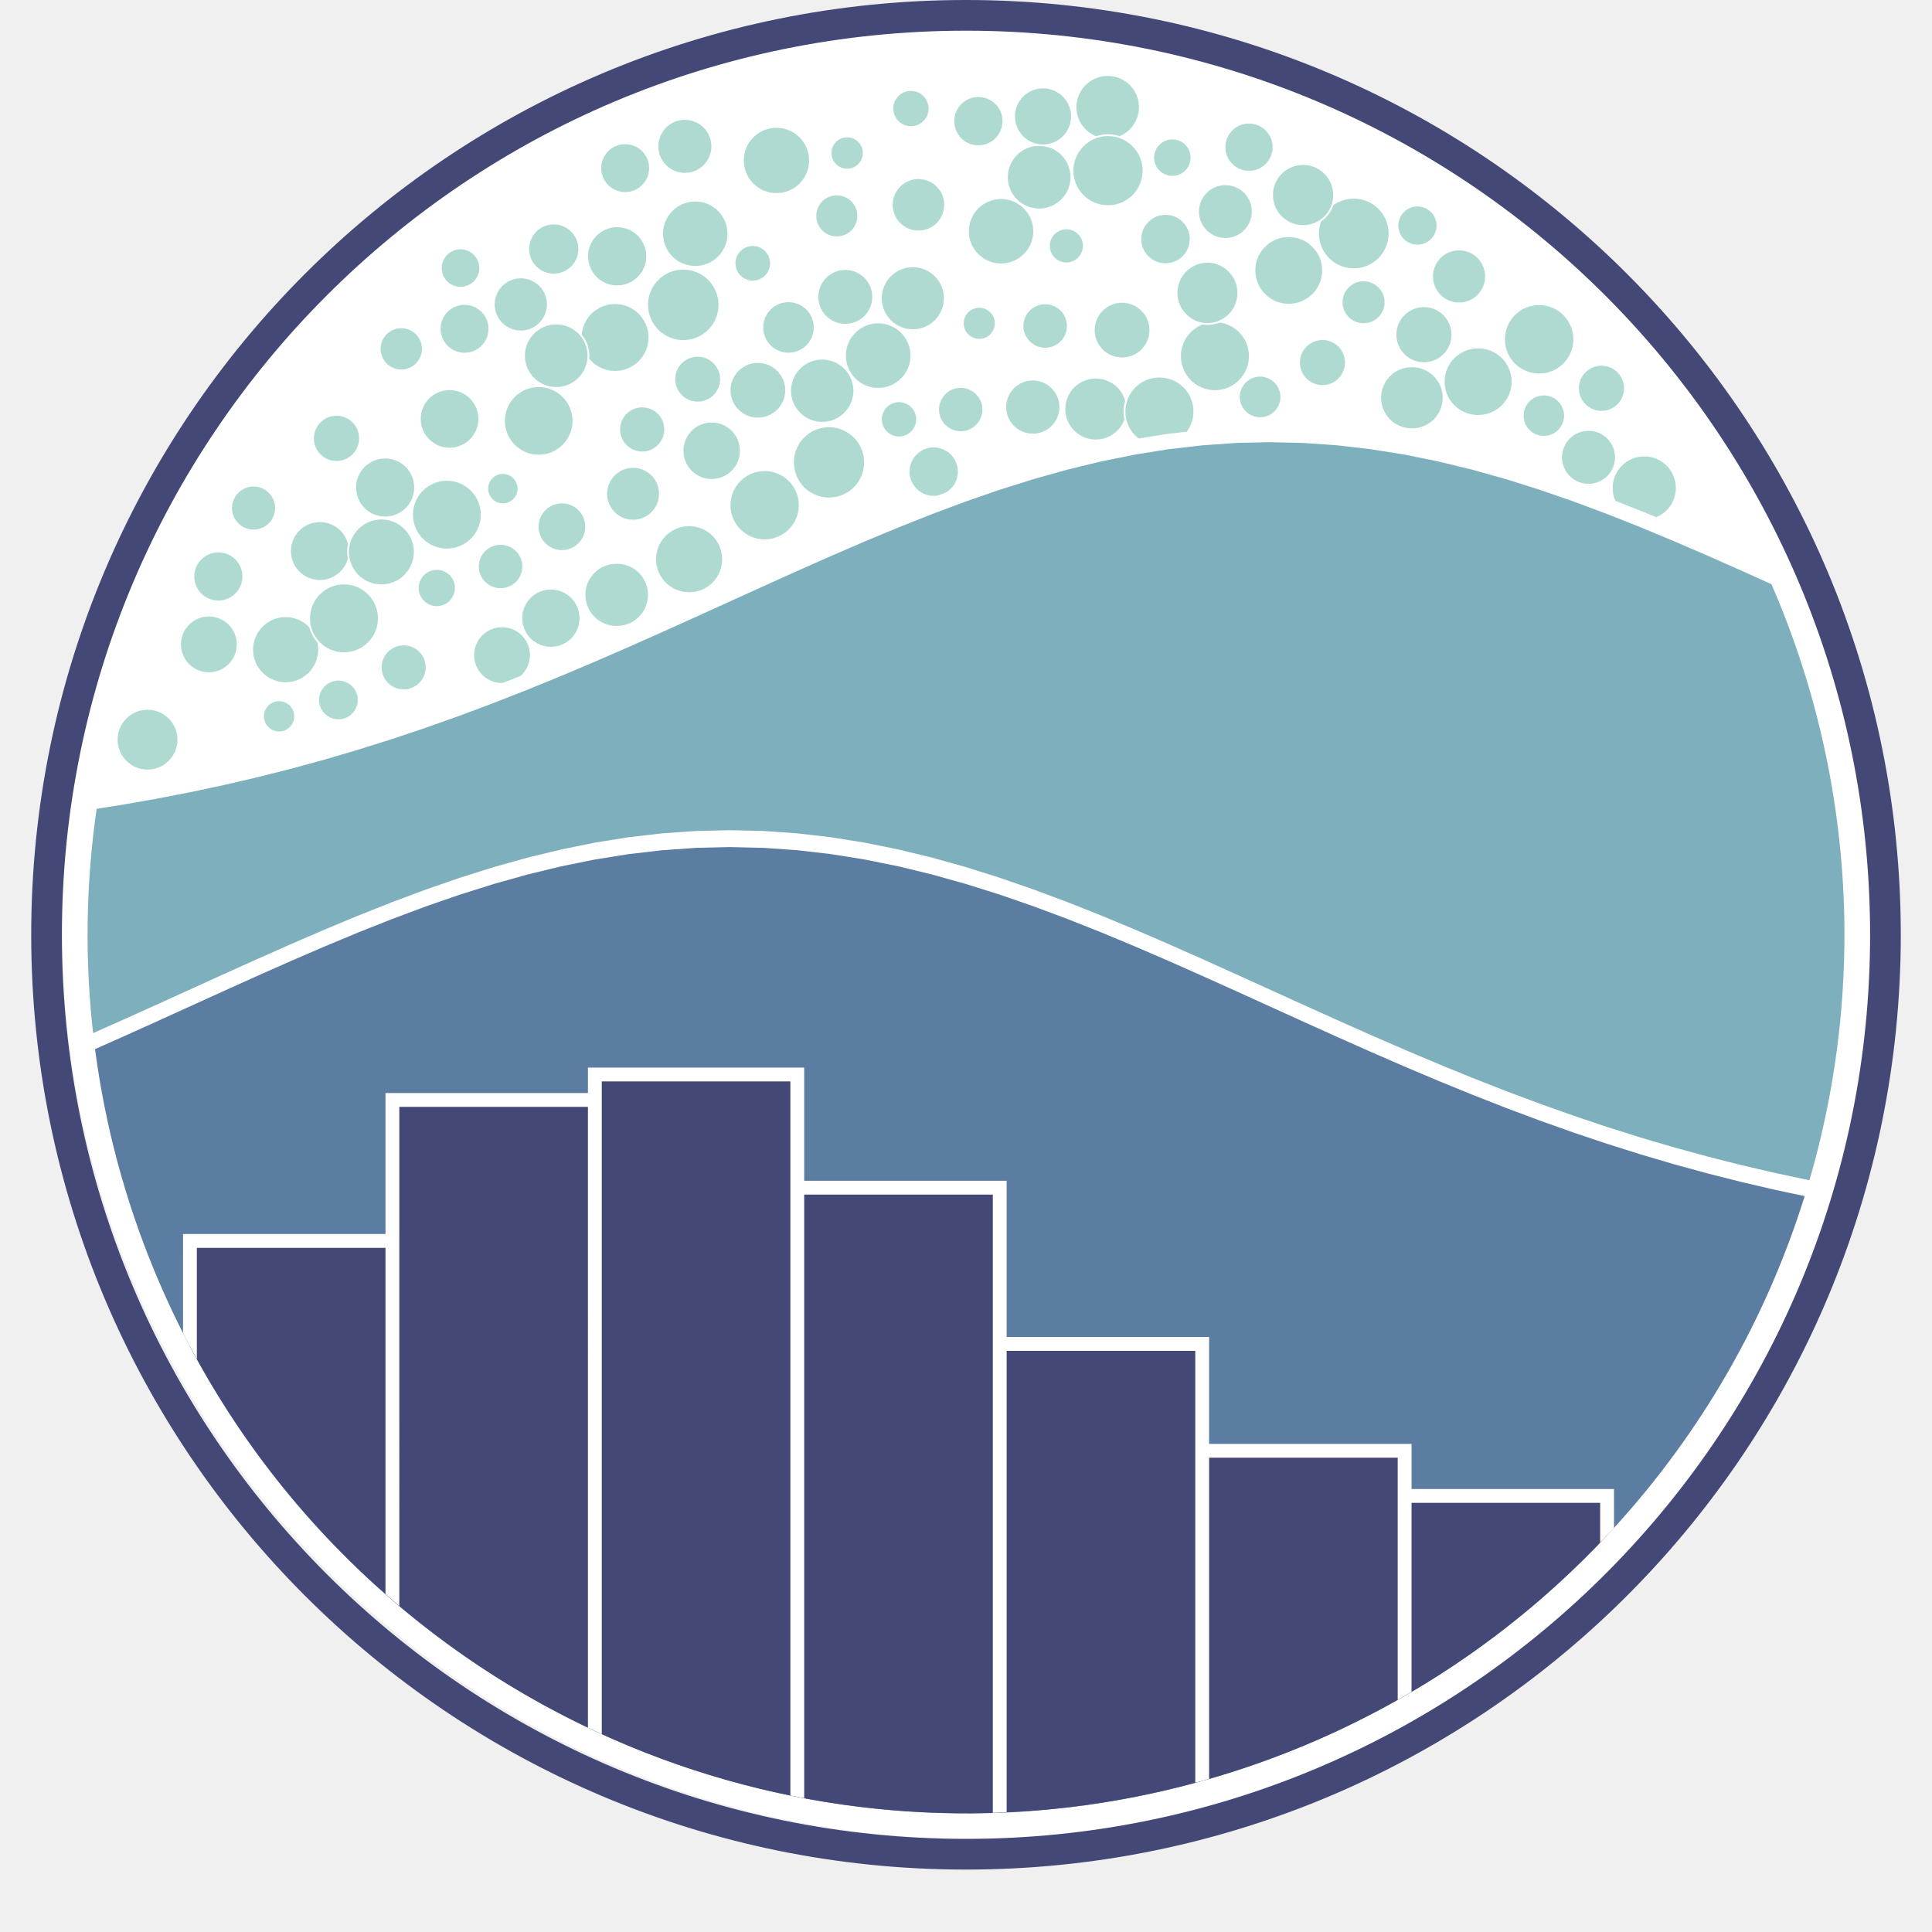
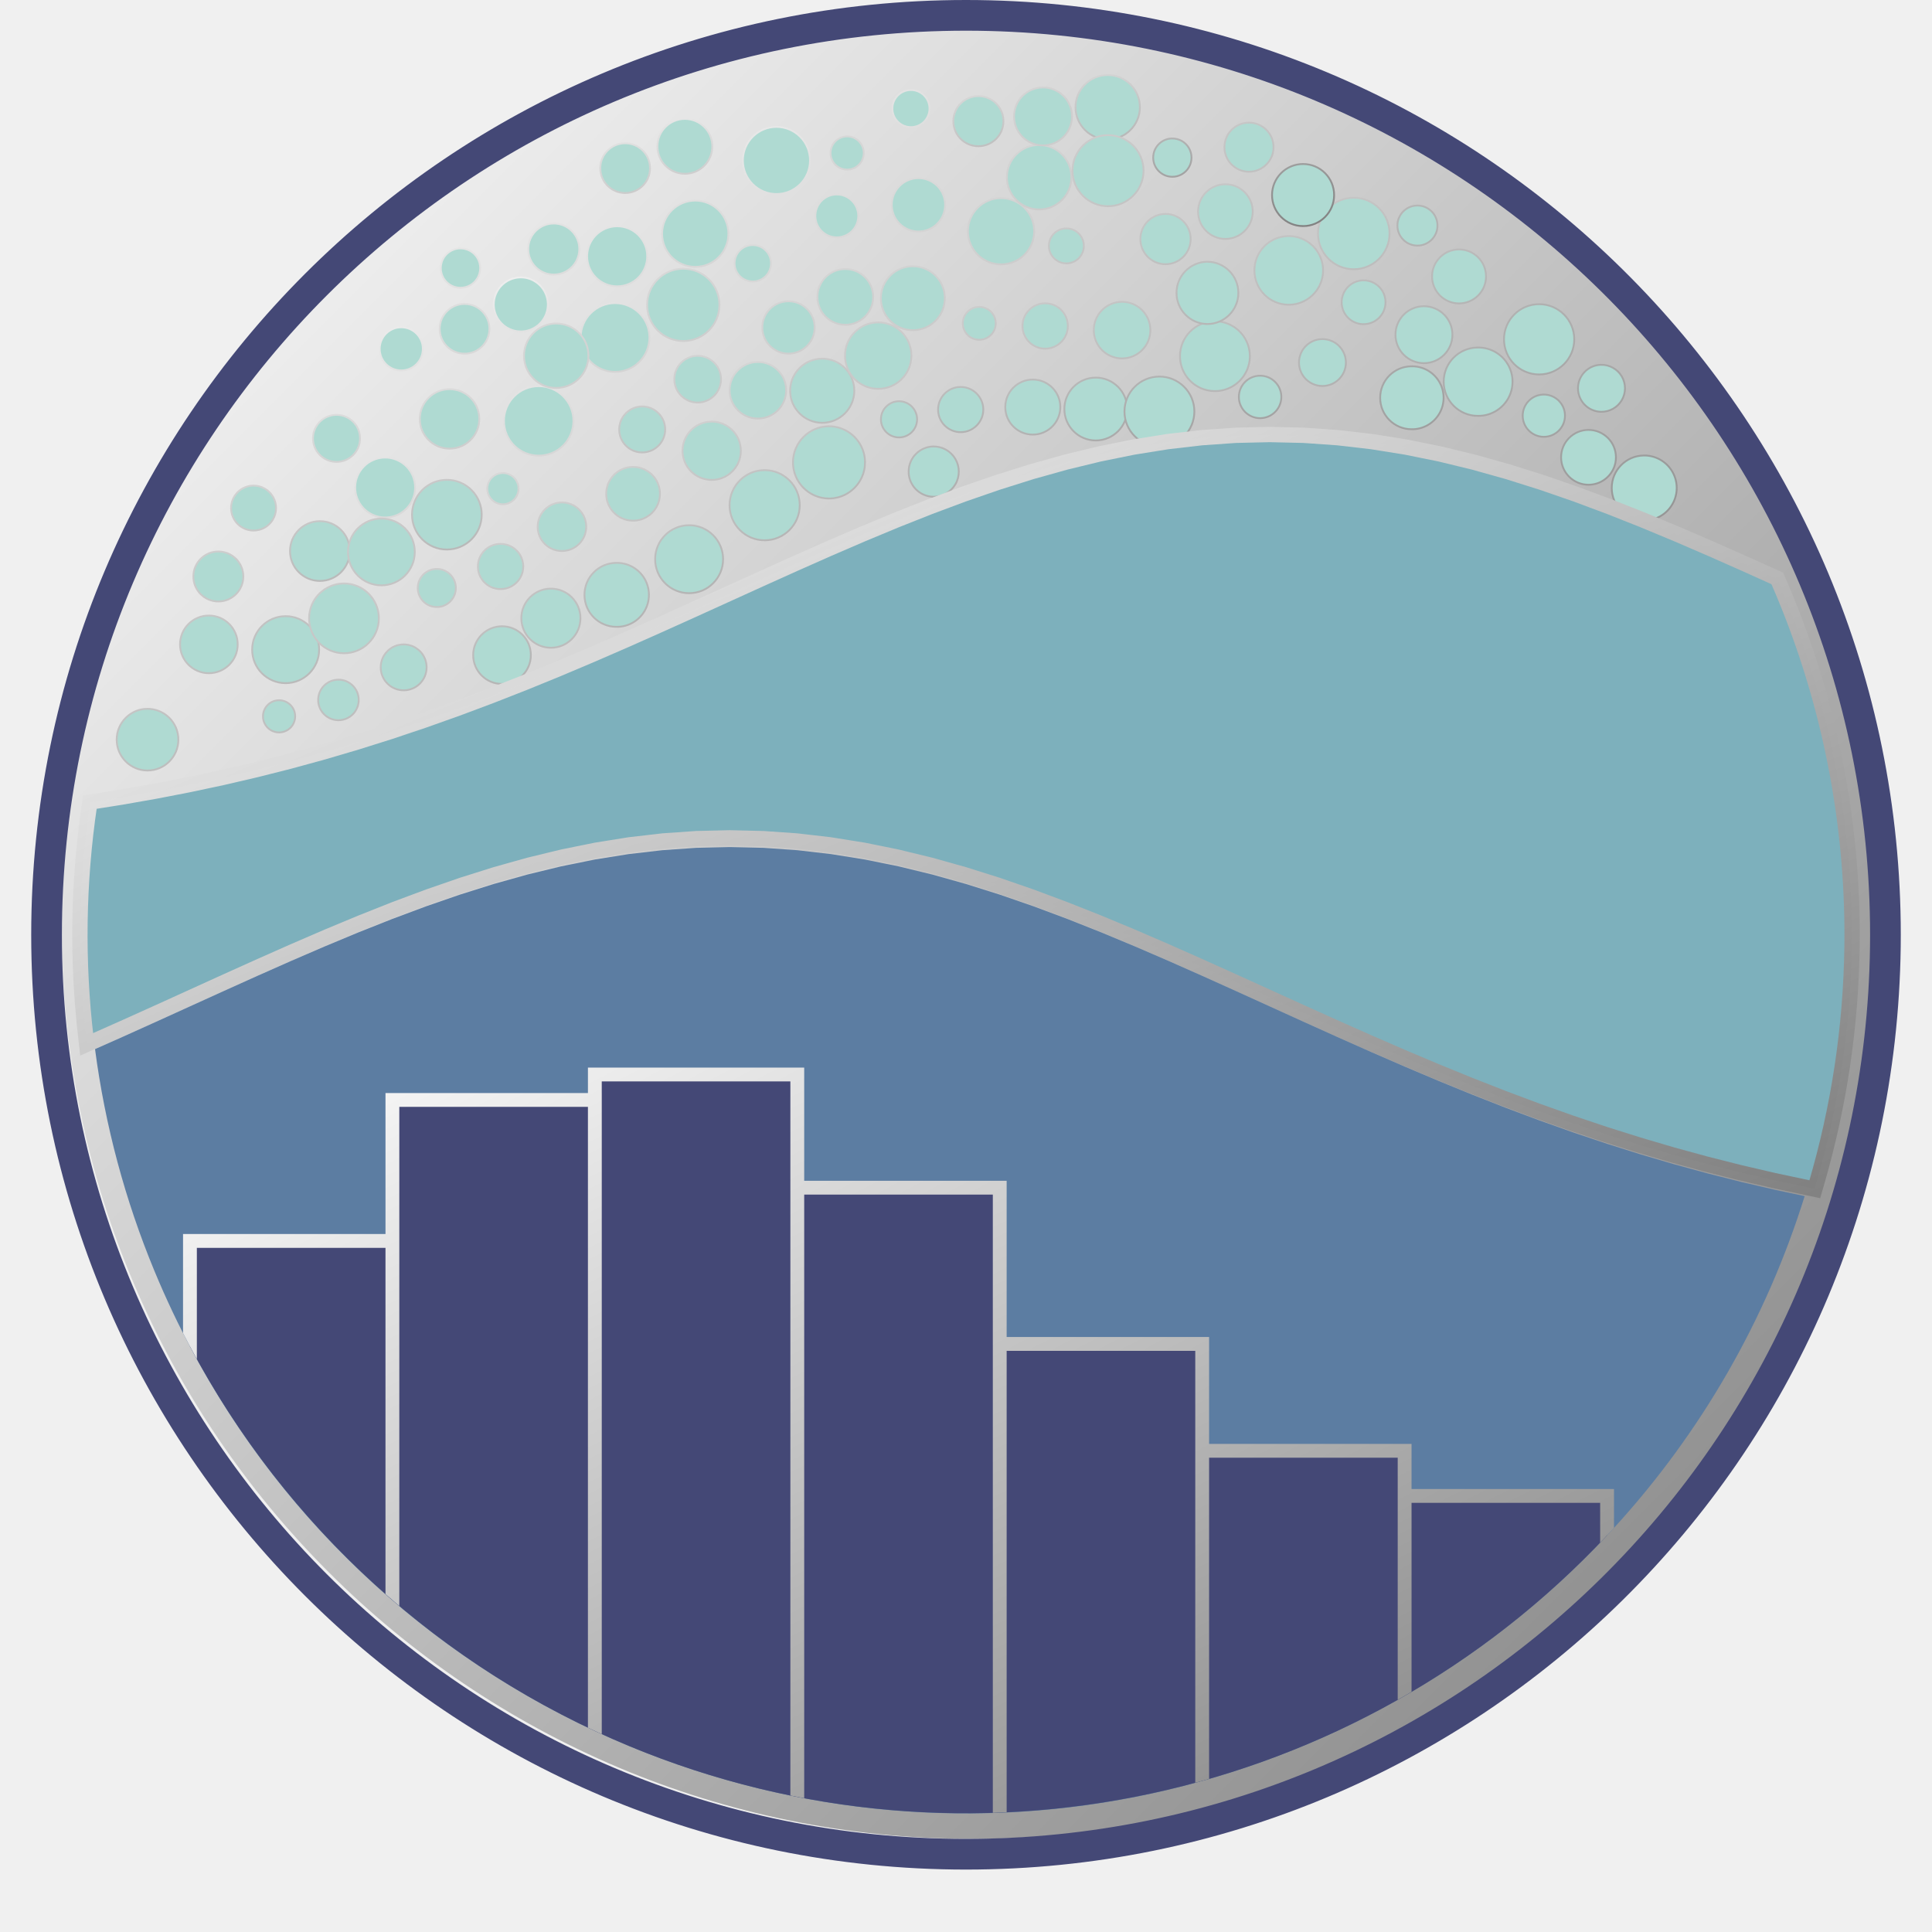
<svg xmlns="http://www.w3.org/2000/svg" height="2500" preserveAspectRatio="xMidYMid" viewBox="0 0 255.993 264.541" width="2500">
-   <path d="m128.902 2.393a124.702 124.702 0 0 0 -124.7 124.7 124.702 124.702 0 0 0 124.7 124.698 124.702 124.702 0 0 0 124.688-123.115l.01-1.584-.01-1.584a124.702 124.702 0 0 0 -124.688-123.115z" fill="#fff" />
-   <g fill="#afdad2" stroke="#fff" stroke-width=".25">
+   <defs>
+     <linearGradient id="whiteToGrayGradient" x1="0%" y1="0%" x2="100%" y2="100%">
+       <stop offset="0%" style="stop-color:white;stop-opacity:1" />
+       <stop offset="100%" style="stop-color:gray;stop-opacity:1" />
+     </linearGradient>
+   </defs>
+   <path d="m128.902 2.393a124.702 124.702 0 0 0 -124.7 124.7 124.702 124.702 0 0 0 124.7 124.698 124.702 124.702 0 0 0 124.688-123.115l.01-1.584-.01-1.584a124.702 124.702 0 0 0 -124.688-123.115z" fill="url(#whiteToGrayGradient)" />
+   <g fill="#afdad2" stroke="url(#whiteToGrayGradient)" stroke-width=".25">
    <path d="m100.427 73.98a4.803 4.803 0 1 0 0-9.606 4.803 4.803 0 0 0 0 9.607zm-10.343 7.242a4.652 4.652 0 1 0 0-9.304 4.652 4.652 0 0 0 0 9.304zm-9.949 4.608a4.38 4.38 0 1 0 0-8.759 4.38 4.38 0 0 0 0 8.76zm29.017-17.571a4.946 4.946 0 1 0 0-9.891 4.946 4.946 0 0 0 0 9.89zm-36.482 7.186a3.323 3.323 0 1 0 0-6.647 3.323 3.323 0 0 0 0 6.647zm-8.205 18.204a3.948 3.948 0 1 0 0-7.896 3.948 3.948 0 0 0 0 7.896zm5.022-31.261a4.757 4.757 0 1 0 0-9.514 4.757 4.757 0 0 0 0 9.514zm12.837 8.903a3.68 3.68 0 1 0 0-7.358 3.68 3.68 0 0 0 0 7.358zm63.444-10.981a4.302 4.302 0 1 0 0-8.605 4.302 4.302 0 0 0 0 8.605zm-90.233 22.806a2.608 2.608 0 1 0 0-5.216 2.608 2.608 0 0 0 0 5.216zm8.665-2.456a3.095 3.095 0 1 0 0-6.188 3.095 3.095 0 0 0 0 6.189zm-15.801-9.805a4.103 4.103 0 1 0 0-8.205 4.103 4.103 0 0 0 0 8.205zm16.141-1.809a2.139 2.139 0 1 0 0-4.277 2.139 2.139 0 0 0 0 4.277zm28.635-3.334a3.992 3.992 0 1 0 0-7.985 3.992 3.992 0 0 0 0 7.985zm30.33 2.311a3.446 3.446 0 1 0 0-6.891 3.446 3.446 0 0 0 0 6.89zm6.307-21.496a2.255 2.255 0 1 0 0-4.51 2.255 2.255 0 0 0 0 4.51zm7.331 12.981a3.768 3.768 0 1 0 0-7.536 3.768 3.768 0 0 0 0 7.536zm-37.643-2.198a3.872 3.872 0 1 0 0-7.744 3.872 3.872 0 0 0 0 7.744zm-48.502 37.211a3.142 3.142 0 1 0 0-6.284 3.142 3.142 0 0 0 0 6.284z" />
    <path d="m154.48 61.132a4.785 4.785 0 1 0 0-9.57 4.785 4.785 0 0 0 0 9.57zm-46.171-3.241a4.392 4.392 0 1 0 0-8.784 4.392 4.392 0 0 0 0 8.784zm-51.029 3.54a4.072 4.072 0 1 0 0-8.144 4.072 4.072 0 0 0 0 8.144zm22.662-10.513a4.708 4.708 0 1 0 0-9.416 4.708 4.708 0 0 0 0 9.416zm88.325 6.34a2.908 2.908 0 1 0 0-5.816 2.908 2.908 0 0 0 0 5.816zm-101.29-11.875a3.7 3.7 0 1 0 0-7.399 3.7 3.7 0 0 0 0 7.399zm16.681 16.567a3.148 3.148 0 1 0 0-6.296 3.148 3.148 0 0 0 0 6.297zm7.541-6.832a3.199 3.199 0 1 0 0-6.397 3.199 3.199 0 0 0 0 6.397zm-49.397 8.125a3.22 3.22 0 1 0 0-6.44 3.22 3.22 0 0 0 0 6.44zm8.868-12.521a2.954 2.954 0 1 0 0-5.908 2.954 2.954 0 0 0 0 5.908zm68.154 9.171a2.476 2.476 0 1 0 0-4.952 2.476 2.476 0 0 0 0 4.952zm-79.294 19.651a4.092 4.092 0 1 0 0-8.185 4.092 4.092 0 0 0 0 8.185zm-9.14-6.9a3.077 3.077 0 1 0 0-6.153 3.077 3.077 0 0 0 0 6.153zm96.879-13.47a3.095 3.095 0 1 0 0-6.19 3.095 3.095 0 0 0 0 6.19zm-70.355 16.069a4.77 4.77 0 1 0 0-9.542 4.77 4.77 0 0 0 0 9.542z" />
    <path d="m162.01 53.552a4.783 4.783 0 1 0 0-9.565 4.783 4.783 0 0 0 0 9.565zm-119.943 45.065a2.776 2.776 0 1 0 0-5.552 2.776 2.776 0 0 0 0 5.552zm69.34-54.147a3.817 3.817 0 1 0 0-7.633 3.817 3.817 0 0 0 0 7.633zm79.294 5.256a3.899 3.899 0 1 0 0-7.798 3.899 3.899 0 0 0 0 7.798zm-51.864-1.986a3.104 3.104 0 1 0 0-6.21 3.104 3.104 0 0 0 0 6.21zm-67.679 40.953a4.047 4.047 0 1 0 0-8.094 4.047 4.047 0 0 0 0 8.094zm78.208-39.617a3.875 3.875 0 1 0 0-7.75 3.875 3.875 0 0 0 0 7.75zm27.438 3.777a3.211 3.211 0 1 0 0-6.423 3.211 3.211 0 0 0 0 6.423zm30.314 6.96a2.895 2.895 0 1 0 0-5.79 2.895 2.895 0 0 0 0 5.79zm-108.316-21.269a2.495 2.495 0 1 0 0-4.99 2.495 2.495 0 0 0 0 4.99zm22.683-6.848a3.652 3.652 0 1 0 0-7.305 3.652 3.652 0 0 0 0 7.305zm84.987 19.578a4.812 4.812 0 1 0 0-9.624 4.812 4.812 0 0 0 0 9.624zm-90.498 1.966a4.547 4.547 0 1 0 0-9.095 4.547 4.547 0 0 0 0 9.095zm16.823-17.04a4.536 4.536 0 1 0 0-9.073 4.536 4.536 0 0 0 0 9.072zm39.323 5.525a4.7 4.7 0 1 0 0-9.399 4.7 4.7 0 0 0 0 9.399zm48.649 29.541a4.45 4.45 0 1 0 0-8.898 4.45 4.45 0 0 0 0 8.898zm-100.311-53.86a2.54 2.54 0 1 0 0-5.08 2.54 2.54 0 0 0 0 5.08z" />
    <path d="m161.022 44.37a4.266 4.266 0 1 0 0-8.532 4.266 4.266 0 0 0 0 8.531zm-5.707-8.194a3.443 3.443 0 1 0 0-6.886 3.443 3.443 0 0 0 0 6.886zm-17.302-7.496a4.418 4.418 0 1 0 0-8.836 4.418 4.418 0 0 0 0 8.836zm-48.731 18.015a4.952 4.952 0 1 0 0-9.904 4.952 4.952 0 0 0 0 9.904zm-30.553-7.292a2.697 2.697 0 1 0 0-5.393 2.697 2.697 0 0 0 0 5.393zm12.821-1.808a3.496 3.496 0 1 0 0-6.993 3.496 3.496 0 0 0 0 6.993zm117.466 21.18a4.31 4.31 0 1 0 0-8.619 4.31 4.31 0 0 0 0 8.62zm-47.278-22.715a2.393 2.393 0 1 0 0-4.786 2.393 2.393 0 0 0 0 4.786zm-50.814.482a4.539 4.539 0 1 0 0-9.078 4.539 4.539 0 0 0 0 9.078zm-66.598 55.636a3.946 3.946 0 1 0 0-7.892 3.946 3.946 0 0 0 0 7.892zm10.512 1.362a4.585 4.585 0 1 0 0-9.17 4.585 4.585 0 0 0 0 9.17zm37.049-40.42a4.412 4.412 0 1 0 0-8.824 4.412 4.412 0 0 0 0 8.825zm-46.264 29.236a3.42 3.42 0 1 0 0-6.84 3.42 3.42 0 0 0 0 6.84zm137.891-49.643a3.742 3.742 0 1 0 0-7.485 3.742 3.742 0 0 0 0 7.485zm-104.18 15.714a3.405 3.405 0 1 0 0-6.811 3.405 3.405 0 0 0 0 6.81z" />
    <path d="m42.825 89.445a4.776 4.776 0 1 0 0-9.552 4.776 4.776 0 0 0 0 9.552zm155.259-32.502a4.68 4.68 0 1 0 0-9.359 4.68 4.68 0 0 0 0 9.36zm16.871-.557a3.219 3.219 0 1 0 0-6.437 3.219 3.219 0 0 0 0 6.437zm-111.266-7.966a3.585 3.585 0 1 0 0-7.17 3.585 3.585 0 0 0 0 7.17zm78.693-4.03a3.003 3.003 0 1 0 0-6.005 3.003 3.003 0 0 0 0 6.005zm-1.29-7.523a4.897 4.897 0 1 0 0-9.794 4.897 4.897 0 0 0 0 9.794zm-60.374 8.346a4.378 4.378 0 1 0 0-8.757 4.378 4.378 0 0 0 0 8.757zm92.517 21.163a3.756 3.756 0 1 0 0-7.512 3.756 3.756 0 0 0 0 7.512zm-179.297 33.912a2.203 2.203 0 1 0 0-4.406 2.203 2.203 0 0 0 0 4.406zm46.294-61.082a4.113 4.113 0 1 0 0-8.226 4.113 4.113 0 0 0 0 8.226zm30.021-6.706a2.938 2.938 0 1 0 0-5.875 2.938 2.938 0 0 0 0 5.875zm85.254 9.046a3.696 3.696 0 1 0 0-7.393 3.696 3.696 0 0 0 0 7.393zm-93.464-14.978a4.596 4.596 0 1 0 0-9.193 4.596 4.596 0 0 0 0 9.193z" />
    <path d="m174.151 30.958a4.25 4.25 0 1 0 0-8.501 4.25 4.25 0 0 0 0 8.5zm-92.824-4.532a3.405 3.405 0 1 0 0-6.81 3.405 3.405 0 0 0 0 6.81zm8.176-2.632a3.756 3.756 0 1 0 0-7.513 3.756 3.756 0 0 0 0 7.513zm57.896-4.708a4.407 4.407 0 1 0 0-8.814 4.407 4.407 0 0 0 0 8.814zm-17.707.934a3.43 3.43 0 1 0 0-6.86 3.43 3.43 0 0 0 0 6.86zm26.508 4.186a2.623 2.623 0 1 0 0-5.245 2.623 2.623 0 0 0 0 5.245z" />
    <path d="m147.442 28.233a4.864 4.864 0 1 0 0-9.728 4.864 4.864 0 0 0 0 9.728zm19.303-4.72a3.361 3.361 0 1 0 0-6.722 3.361 3.361 0 0 0 0 6.722zm-150.819 81.988a4.222 4.222 0 1 0 0-8.444 4.222 4.222 0 0 0 0 8.444zm95.796-82.277a2.273 2.273 0 1 0 0-4.547 2.273 2.273 0 0 0 0 4.547zm78.088 10.406a2.743 2.743 0 1 0 0-5.487 2.743 2.743 0 0 0 0 5.486zm-51.268-13.723a3.967 3.967 0 1 0 0-7.934 3.967 3.967 0 0 0 0 7.934zm-90.592 60.24a4.57 4.57 0 1 0 0-9.142 4.57 4.57 0 0 0 0 9.142z" />
  </g>
-   <path d="m174.343 58.56-4.717-.112-4.718.108-4.717.328-4.715.543-4.71.753-4.706.951-4.698 1.14-4.691 1.314-4.684 1.474-4.676 1.616-4.667 1.741-4.66 1.848-4.653 1.936-4.645 2.005-4.639 2.056-4.632 2.087-9.246 4.2-4.614 2.081-4.61 2.048-4.605 2.002-4.6 1.945-4.596 1.878-4.593 1.801-4.59 1.72-4.587 1.63-4.585 1.538-4.583 1.444-4.581 1.348-4.582 1.252-4.58 1.158-4.581 1.064-4.582.974-4.582.886-4.584.804-5.028.795-.222 1.53a122.374 122.374 0 0 0 -.496 31.246l.32 2.843 6.64-2.947 4.63-2.088 9.246-4.2 4.614-2.08 4.608-2.042 4.602-1.986 4.594-1.912 4.588-1.82 4.58-1.708 4.572-1.58 4.564-1.437 4.557-1.277 4.549-1.103 4.541-.92 4.535-.723 4.53-.522 4.525-.315 4.523-.104 4.522.109 4.522.318 4.526.526 4.53.727 4.534.921 4.542 1.105 4.549 1.277 4.556 1.436 4.564 1.579 4.573 1.707 4.58 1.817 4.587 1.91 4.595 1.983 4.601 2.04 4.608 2.076 9.235 4.195 4.625 2.086 4.63 2.057 4.636 2.016 4.64 1.962 4.643 1.897 4.647 1.823 4.65 1.742 4.654 1.655 4.655 1.563 4.657 1.468 4.658 1.371 4.66 1.274 4.658 1.178 4.66 1.083 6.552 1.395.544-1.87a122.381 122.381 0 0 0 4.866-32.645l.01-1.542-.01-1.554-.032-1.664a122.399 122.399 0 0 0 -9.274-43.627l-.423-1.01-.756-1.748-4.763-2.142-4.63-2.052-4.639-2.002-4.645-1.934-4.653-1.845-4.66-1.74-4.667-1.615-4.676-1.473-4.684-1.314-4.69-1.141-4.7-.954-4.704-.755-4.71-.547zm-4.766 1.985 4.62.108 4.62.323 4.62.535 4.62.74 4.62.936 4.62 1.122 4.62 1.295 4.62 1.455 4.62 1.598 4.62 1.724 4.62 1.833 4.62 1.922 4.62 1.995 4.62 2.047 4.024 1.81a120.28 120.28 0 0 1 9.955 44.845l.032 1.636.01 1.528-.01 1.528a120.284 120.284 0 0 1 -4.783 32.085l-4.608-.98-4.62-1.074-4.62-1.168-4.62-1.263-4.62-1.36-4.62-1.455-4.62-1.551-4.62-1.643-4.62-1.73-4.62-1.813-4.62-1.887-4.62-1.953-4.62-2.01-4.62-2.052-4.62-2.083-9.24-4.198-4.62-2.082-4.62-2.047-4.62-1.994-4.62-1.923-4.62-1.833-4.62-1.724-4.62-1.598-4.62-1.454-4.62-1.296-4.62-1.122-4.62-.936-4.62-.74-4.62-.535-4.62-.323-4.62-.108-4.62.108-4.62.323-4.62.535-4.62.74-4.62.936-4.62 1.122-4.62 1.296-4.62 1.454-4.62 1.598-4.62 1.724-4.62 1.833-4.62 1.923-4.62 1.994-4.62 2.047-4.62 2.082-9.24 4.198-4.62 2.083-4.025 1.787a120.275 120.275 0 0 1 .488-30.712l3.536-.559 4.62-.81 4.62-.895 4.62-.983 4.62-1.073 4.62-1.168 4.62-1.263 4.62-1.36 4.62-1.456 4.62-1.55 4.62-1.643 4.62-1.73 4.62-1.813 4.62-1.887 4.62-1.954 4.62-2.008 4.62-2.053 4.62-2.083 9.24-4.198 4.62-2.082 4.62-2.047 4.62-1.995 4.62-1.922 4.62-1.833 4.62-1.724 4.62-1.598 4.62-1.455 4.62-1.295 4.62-1.122 4.62-.937 4.621-.74 4.62-.534 4.62-.323z" fill="#fff" />
-   <path d="m169.577 60.045 4.643.108 4.643.325 4.642.537 4.641.743 4.64.94 4.638 1.127 4.636 1.3 4.634 1.46 4.632 1.601 4.636 1.73 4.627 1.836 4.626 1.925 4.625 1.997 4.623 2.048 4.201 1.893a120.778 120.778 0 0 1 10.087 45.827l.017 1.024.01 1.534-.01 1.531a120.784 120.784 0 0 1 -4.933 32.663l-5.07-1.077-4.63-1.076-4.63-1.17-4.629-1.266-4.63-1.363-4.628-1.458-4.628-1.554-4.628-1.646-4.627-1.733-4.627-1.815-4.626-1.89-4.624-1.955-4.624-2.01-4.622-2.054-4.622-2.084-9.238-4.197-4.618-2.08-4.615-2.046-4.614-1.992-4.612-1.92-4.61-1.828-4.615-1.722-4.608-1.594-4.606-1.45-4.604-1.291-4.602-1.118-4.6-.932-4.6-.737-4.597-.532-4.598-.321-4.596-.108-4.597.108-4.597.321-4.598.532-4.6.737-4.6.932-4.602 1.118-4.604 1.29-4.606 1.451-4.607 1.594-4.605 1.718-4.612 1.83-4.614 1.92-4.616 1.992-4.617 2.046-4.619 2.081-9.241 4.199-4.622 2.084-4.647 2.065a120.776 120.776 0 0 1 .465-31.882l3.892-.617 4.611-.809 4.612-.892 4.61-.98 4.611-1.072 4.61-1.165 4.611-1.26 4.611-1.358 4.612-1.453 4.611-1.547 4.612-1.64 4.613-1.728 4.614-1.81 4.614-1.885 4.615-1.951 4.617-2.007 4.617-2.052 4.619-2.083 9.241-4.198 4.623-2.083 4.625-2.05 4.626-1.996 4.627-1.926 4.63-1.836 4.626-1.727 4.632-1.602 4.634-1.459 4.636-1.3 4.638-1.126 4.64-.94 4.64-.744 4.643-.537 4.643-.325z" fill="#7db0bc" stroke="#fff" />
+   <path d="m174.343 58.56-4.717-.112-4.718.108-4.717.328-4.715.543-4.71.753-4.706.951-4.698 1.14-4.691 1.314-4.684 1.474-4.676 1.616-4.667 1.741-4.66 1.848-4.653 1.936-4.645 2.005-4.639 2.056-4.632 2.087-9.246 4.2-4.614 2.081-4.61 2.048-4.605 2.002-4.6 1.945-4.596 1.878-4.593 1.801-4.59 1.72-4.587 1.63-4.585 1.538-4.583 1.444-4.581 1.348-4.582 1.252-4.58 1.158-4.581 1.064-4.582.974-4.582.886-4.584.804-5.028.795-.222 1.53a122.374 122.374 0 0 0 -.496 31.246l.32 2.843 6.64-2.947 4.63-2.088 9.246-4.2 4.614-2.08 4.608-2.042 4.602-1.986 4.594-1.912 4.588-1.82 4.58-1.708 4.572-1.58 4.564-1.437 4.557-1.277 4.549-1.103 4.541-.92 4.535-.723 4.53-.522 4.525-.315 4.523-.104 4.522.109 4.522.318 4.526.526 4.53.727 4.534.921 4.542 1.105 4.549 1.277 4.556 1.436 4.564 1.579 4.573 1.707 4.58 1.817 4.587 1.91 4.595 1.983 4.601 2.04 4.608 2.076 9.235 4.195 4.625 2.086 4.63 2.057 4.636 2.016 4.64 1.962 4.643 1.897 4.647 1.823 4.65 1.742 4.654 1.655 4.655 1.563 4.657 1.468 4.658 1.371 4.66 1.274 4.658 1.178 4.66 1.083 6.552 1.395.544-1.87a122.381 122.381 0 0 0 4.866-32.645l.01-1.542-.01-1.554-.032-1.664a122.399 122.399 0 0 0 -9.274-43.627l-.423-1.01-.756-1.748-4.763-2.142-4.63-2.052-4.639-2.002-4.645-1.934-4.653-1.845-4.66-1.74-4.667-1.615-4.676-1.473-4.684-1.314-4.69-1.141-4.7-.954-4.704-.755-4.71-.547zm-4.766 1.985 4.62.108 4.62.323 4.62.535 4.62.74 4.62.936 4.62 1.122 4.62 1.295 4.62 1.455 4.62 1.598 4.62 1.724 4.62 1.833 4.62 1.922 4.62 1.995 4.62 2.047 4.024 1.81a120.28 120.28 0 0 1 9.955 44.845l.032 1.636.01 1.528-.01 1.528a120.284 120.284 0 0 1 -4.783 32.085l-4.608-.98-4.62-1.074-4.62-1.168-4.62-1.263-4.62-1.36-4.62-1.455-4.62-1.551-4.62-1.643-4.62-1.73-4.62-1.813-4.62-1.887-4.62-1.953-4.62-2.01-4.62-2.052-4.62-2.083-9.24-4.198-4.62-2.082-4.62-2.047-4.62-1.994-4.62-1.923-4.62-1.833-4.62-1.724-4.62-1.598-4.62-1.454-4.62-1.296-4.62-1.122-4.62-.936-4.62-.74-4.62-.535-4.62-.323-4.62-.108-4.62.108-4.62.323-4.62.535-4.62.74-4.62.936-4.62 1.122-4.62 1.296-4.62 1.454-4.62 1.598-4.62 1.724-4.62 1.833-4.62 1.923-4.62 1.994-4.62 2.047-4.62 2.082-9.24 4.198-4.62 2.083-4.025 1.787a120.275 120.275 0 0 1 .488-30.712l3.536-.559 4.62-.81 4.62-.895 4.62-.983 4.62-1.073 4.62-1.168 4.62-1.263 4.62-1.36 4.62-1.456 4.62-1.55 4.62-1.643 4.62-1.73 4.62-1.813 4.62-1.887 4.62-1.954 4.62-2.008 4.62-2.053 4.62-2.083 9.24-4.198 4.62-2.082 4.62-2.047 4.62-1.995 4.62-1.922 4.62-1.833 4.62-1.724 4.62-1.598 4.62-1.455 4.62-1.295 4.62-1.122 4.62-.937 4.621-.74 4.62-.534 4.62-.323z" fill="url(#whiteToGrayGradient)" />
+   <path d="m169.577 60.045 4.643.108 4.643.325 4.642.537 4.641.743 4.64.94 4.638 1.127 4.636 1.3 4.634 1.46 4.632 1.601 4.636 1.73 4.627 1.836 4.626 1.925 4.625 1.997 4.623 2.048 4.201 1.893a120.778 120.778 0 0 1 10.087 45.827l.017 1.024.01 1.534-.01 1.531a120.784 120.784 0 0 1 -4.933 32.663l-5.07-1.077-4.63-1.076-4.63-1.17-4.629-1.266-4.63-1.363-4.628-1.458-4.628-1.554-4.628-1.646-4.627-1.733-4.627-1.815-4.626-1.89-4.624-1.955-4.624-2.01-4.622-2.054-4.622-2.084-9.238-4.197-4.618-2.08-4.615-2.046-4.614-1.992-4.612-1.92-4.61-1.828-4.615-1.722-4.608-1.594-4.606-1.45-4.604-1.291-4.602-1.118-4.6-.932-4.6-.737-4.597-.532-4.598-.321-4.596-.108-4.597.108-4.597.321-4.598.532-4.6.737-4.6.932-4.602 1.118-4.604 1.29-4.606 1.451-4.607 1.594-4.605 1.718-4.612 1.83-4.614 1.92-4.616 1.992-4.617 2.046-4.619 2.081-9.241 4.199-4.622 2.084-4.647 2.065a120.776 120.776 0 0 1 .465-31.882l3.892-.617 4.611-.809 4.612-.892 4.61-.98 4.611-1.072 4.61-1.165 4.611-1.26 4.611-1.358 4.612-1.453 4.611-1.547 4.612-1.64 4.613-1.728 4.614-1.81 4.614-1.885 4.615-1.951 4.617-2.007 4.617-2.052 4.619-2.083 9.241-4.198 4.623-2.083 4.625-2.05 4.626-1.996 4.627-1.926 4.63-1.836 4.626-1.727 4.632-1.602 4.634-1.459 4.636-1.3 4.638-1.126 4.64-.94 4.64-.744 4.643-.537 4.643-.325z" fill="#7db0bc" stroke="url(#whiteToGrayGradient)" />
  <path d="m95.657 115.985 4.62.108 4.62.323 4.62.535 4.62.74 4.62.936 4.62 1.122 4.62 1.296 4.62 1.454 4.62 1.598 4.62 1.724 4.62 1.833 4.62 1.923 4.62 1.994 4.62 2.047 4.62 2.082 4.62 2.099 4.62 2.099 4.62 2.083 4.62 2.053 4.62 2.009 4.62 1.953 4.62 1.887 4.62 1.813 4.62 1.73 4.62 1.643 4.62 1.55 4.62 1.457 4.62 1.36 4.62 1.262 4.62 1.168 4.62 1.074 3.955.84a120.275 120.275 0 0 1 -68.806 75.342 120.284 120.284 0 0 1 -157.154-65.096 120.283 120.283 0 0 1 -8.133-30.376l3.757-1.669 4.62-2.083 4.62-2.1 4.62-2.098 4.62-2.082 4.62-2.047 4.62-1.994 4.62-1.923 4.62-1.833 4.62-1.724 4.62-1.598 4.62-1.454 4.62-1.296 4.62-1.122 4.62-.936 4.62-.74 4.62-.535 4.62-.323z" fill="#5c7da2" />
  <path d="m104.897 147.13v15.493h27.72v21.396h27.72v14.634h27.72v6.177h27.72v5.399a120.277 120.277 0 0 1 -133.81 28.893 120.284 120.284 0 0 1 -60.231-54.77v-14.434h27.72v-19.308h27.72v-3.48z" fill="#444876" />
-   <path d="m105.843 146.184v15.493h27.72v21.395h27.72v14.635h27.72v6.177h27.72l.002 5.322c-.624.68-1.256 1.355-1.895 2.023l-.001-5.454h-25.826v25.883c-.628.37-1.26.734-1.894 1.092v-33.151l-25.826-.001v43.982c-.63.182-1.261.358-1.894.529v-59.145h-25.826v63.185c-.631.029-1.263.053-1.894.073v-84.653h-25.826v82.65c-.633-.118-1.264-.241-1.895-.37l.001-97.774h-25.827v1.59h.001v87.785c-.635-.289-1.266-.583-1.895-.883l.001-85.01h-25.827v17.414h.001l-.001 50.93a120.27 120.27 0 0 1 -1.893-1.631v-47.406h-25.827l-.001 15.236c-.65-1.179-1.282-2.37-1.893-3.571l.002-13.558h27.72v-19.306h27.72v-3.481z" fill="#fff" />
+   <path d="m105.843 146.184v15.493h27.72v21.395h27.72v14.635h27.72v6.177h27.72l.002 5.322c-.624.68-1.256 1.355-1.895 2.023l-.001-5.454h-25.826v25.883c-.628.37-1.26.734-1.894 1.092v-33.151l-25.826-.001v43.982c-.63.182-1.261.358-1.894.529v-59.145h-25.826v63.185c-.631.029-1.263.053-1.894.073v-84.653h-25.826v82.65c-.633-.118-1.264-.241-1.895-.37l.001-97.774h-25.827v1.59h.001v87.785c-.635-.289-1.266-.583-1.895-.883l.001-85.01h-25.827v17.414h.001l-.001 50.93a120.27 120.27 0 0 1 -1.893-1.631v-47.406h-25.827l-.001 15.236c-.65-1.179-1.282-2.37-1.893-3.571l.002-13.558h27.72v-19.306h27.72v-3.481z" fill="url(#whiteToGrayGradient)" />
  <path d="m127.997 0a128 128 0 0 1 127.986 126.37l.01 1.627-.01 1.626a128 128 0 0 1 -127.986 126.37 128 128 0 0 1 -127.997-127.995 128 128 0 0 1 127.997-127.998zm0 4.203a123.797 123.797 0 0 0 -123.794 123.794 123.797 123.797 0 0 0 123.794 123.793 123.797 123.797 0 0 0 123.783-122.22l.01-1.573-.01-1.573a123.797 123.797 0 0 0 -123.783-122.221z" fill="#444876" />
</svg>
